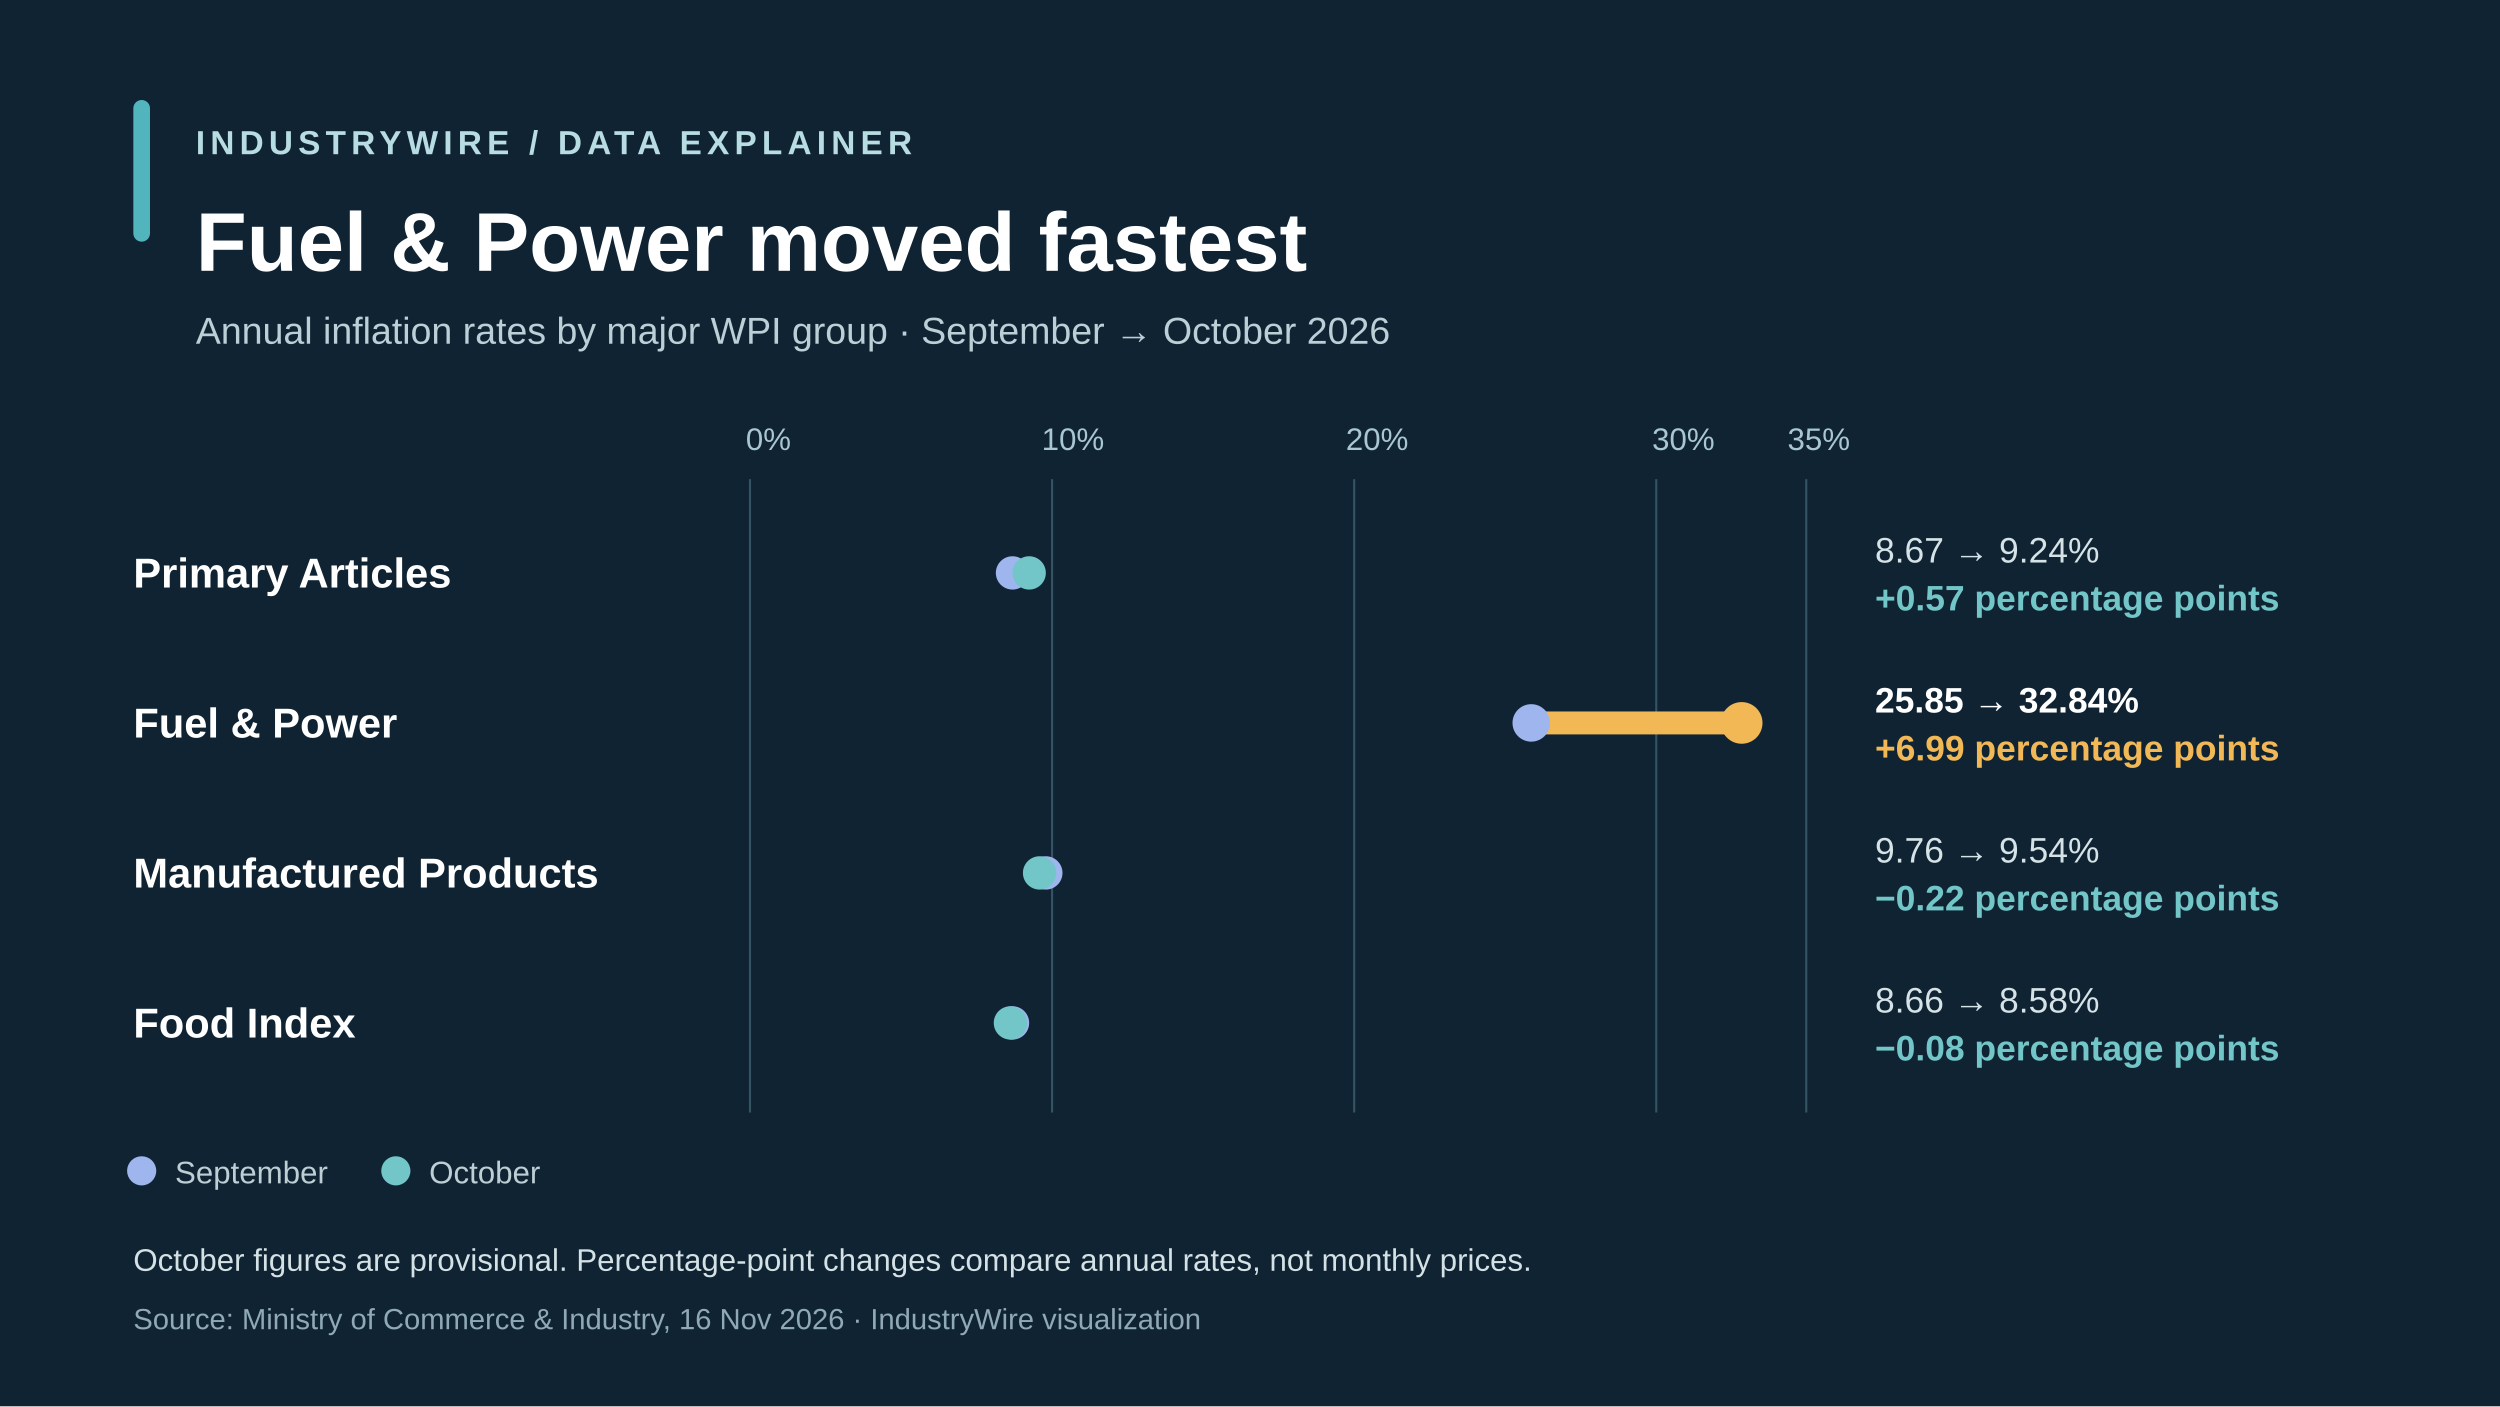
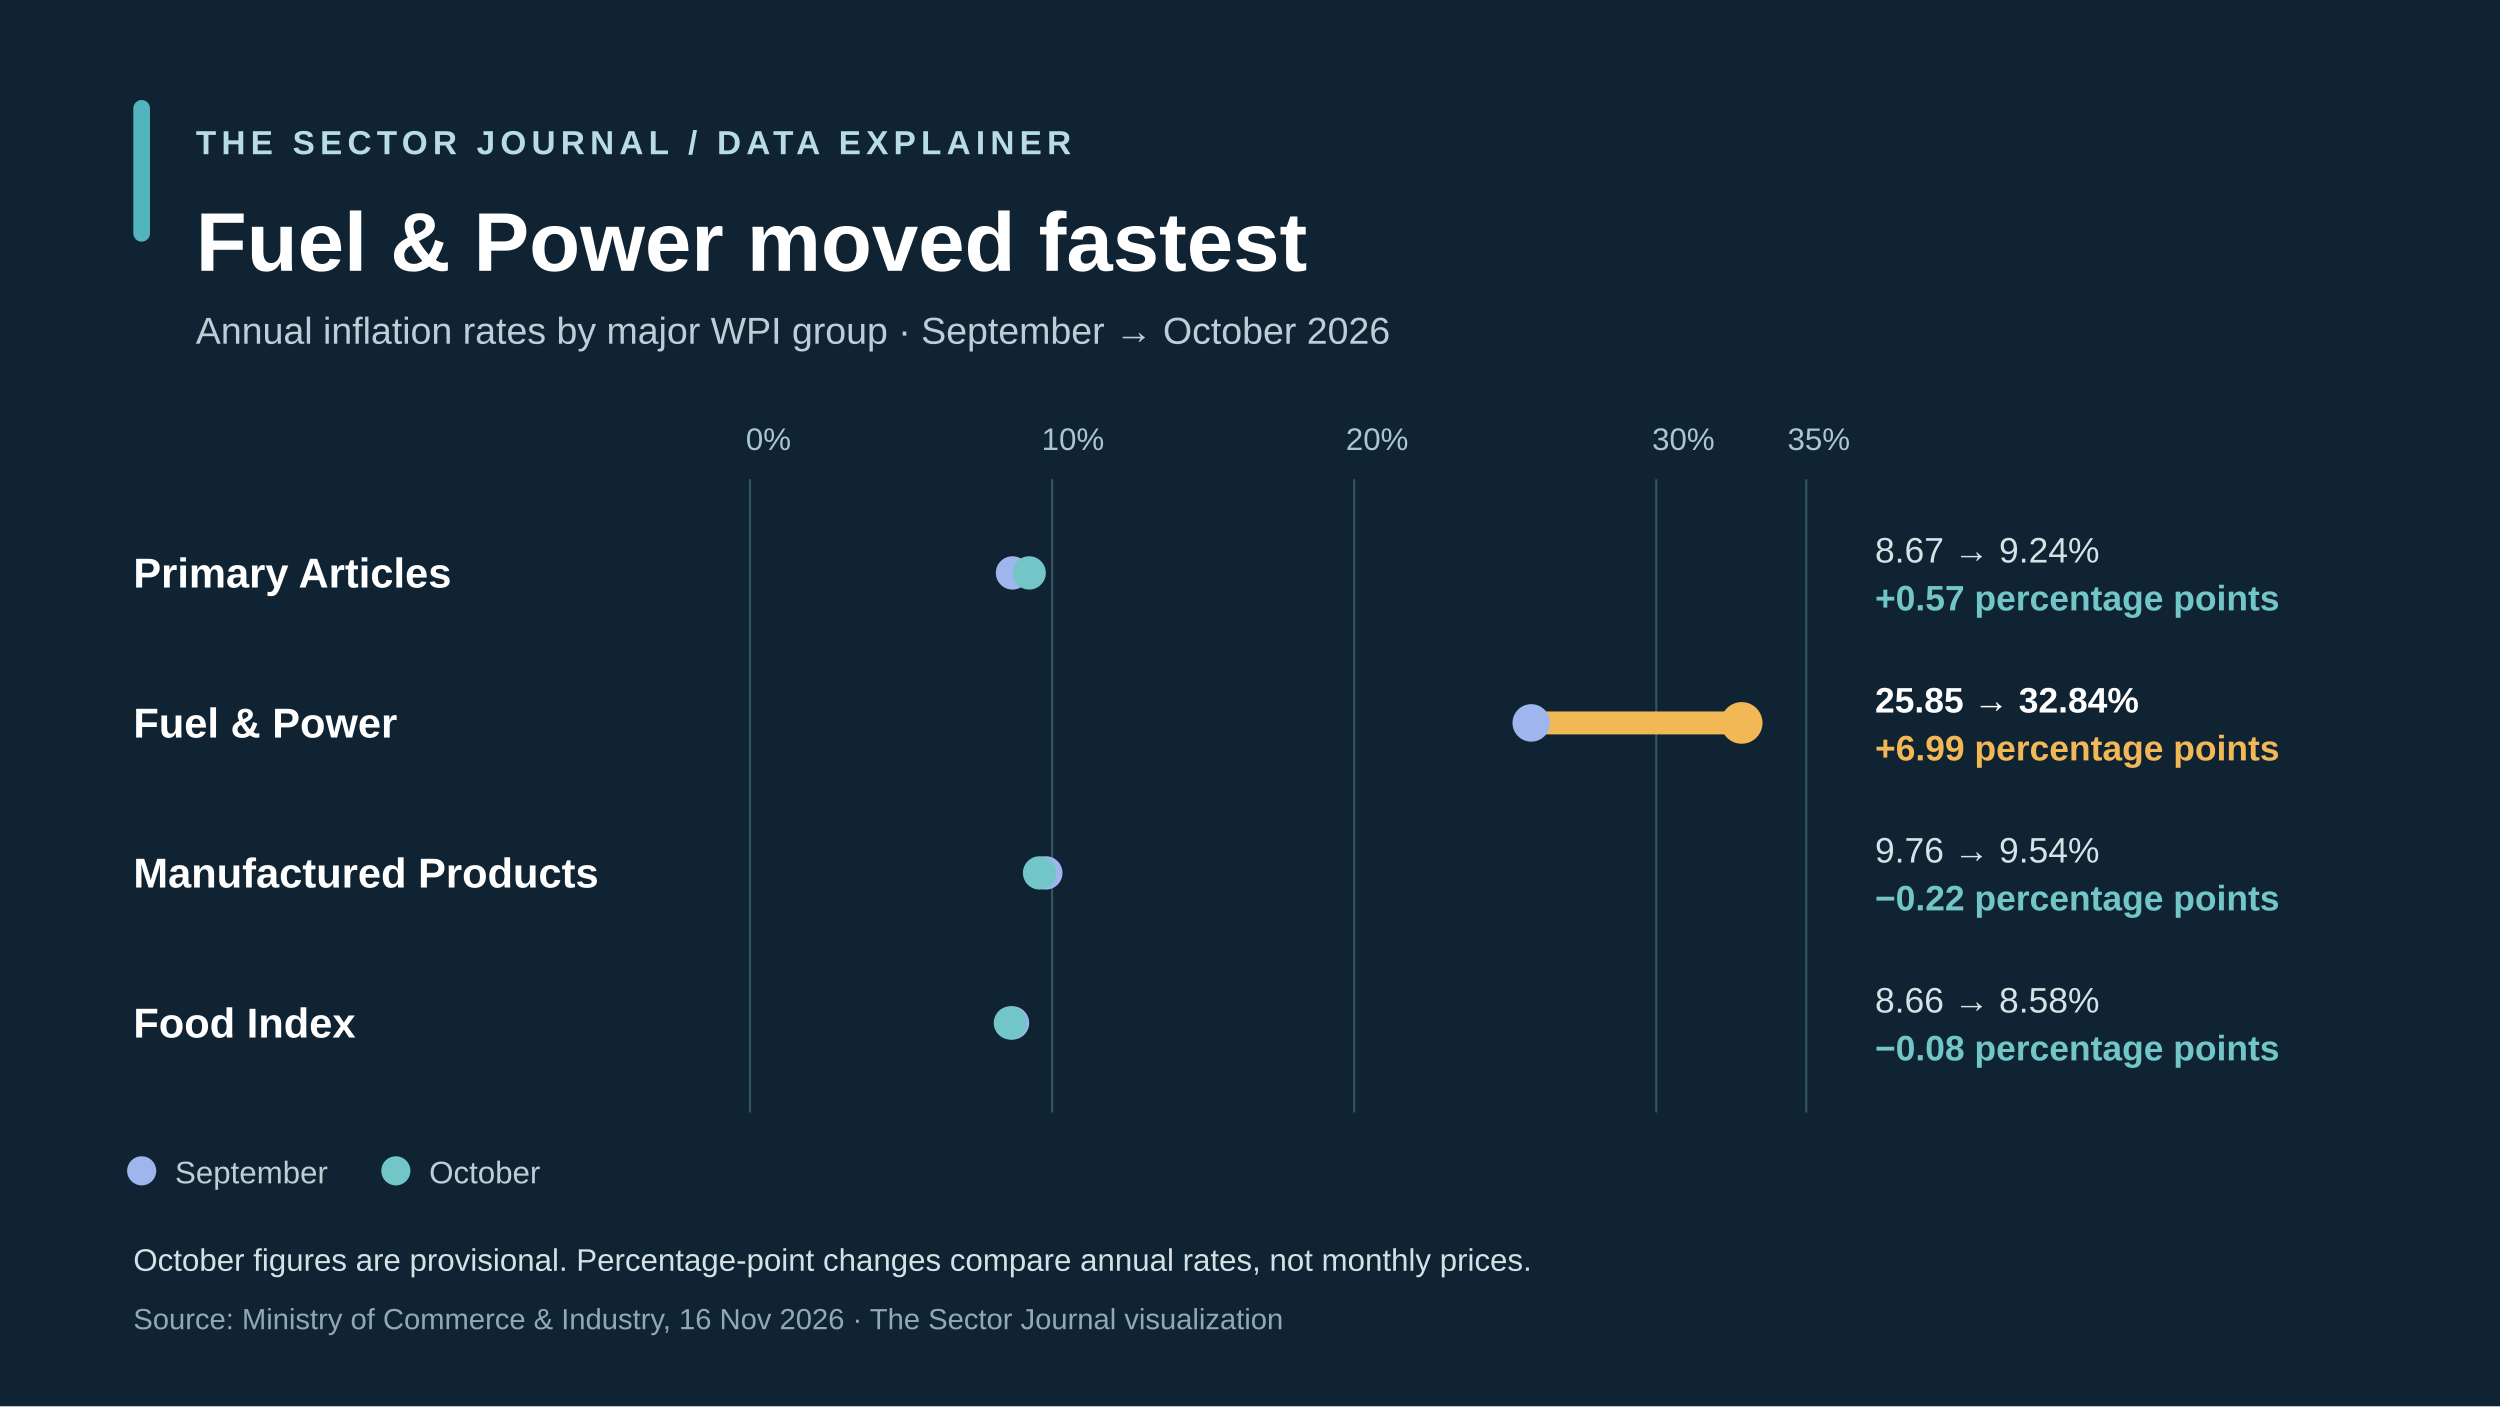
<svg xmlns="http://www.w3.org/2000/svg" viewBox="0 0 1200 675" role="img" aria-labelledby="title desc">
  <rect width="1200" height="675" fill="#102333" />
  <g font-family="Arial,sans-serif">
    <rect x="64" y="48" width="8" height="68" rx="4" fill="#52b4bd" />
-     <text x="94" y="74" fill="#b7dce1" font-size="16" font-weight="700" letter-spacing="2.5">INDUSTRYWIRE  /  DATA EXPLAINER</text>
+     <text x="94" y="74" fill="#b7dce1" font-size="16" font-weight="700" letter-spacing="2.5">THE SECTOR JOURNAL  /  DATA EXPLAINER</text>
    <text x="94" y="130" fill="#ffffff" font-size="40" font-weight="700">Fuel &amp; Power moved fastest</text>
    <text x="94" y="165" fill="#bad0d6" font-size="18">Annual inflation rates by major WPI group · September → October 2026</text>
    <g fill="#a9c7d0" font-size="15">
      <text x="358" y="216">0%</text>
      <text x="500" y="216">10%</text>
      <text x="646" y="216">20%</text>
      <text x="793" y="216">30%</text>
      <text x="858" y="216">35%</text>
    </g>
    <g stroke="#355463" stroke-width="1">
      <line x1="360" y1="230" x2="360" y2="534" />
      <line x1="505" y1="230" x2="505" y2="534" />
      <line x1="650" y1="230" x2="650" y2="534" />
      <line x1="795" y1="230" x2="795" y2="534" />
      <line x1="867" y1="230" x2="867" y2="534" />
    </g>
    <g font-size="20" fill="#ffffff" font-weight="700">
      <text x="64" y="282">Primary Articles</text>
      <text x="64" y="354">Fuel &amp; Power</text>
      <text x="64" y="426">Manufactured Products</text>
      <text x="64" y="498">Food Index</text>
    </g>
    <g stroke-linecap="round">
      <line x1="486" y1="275" x2="494" y2="275" stroke="#72c6c8" stroke-width="9" />
      <circle cx="486" cy="275" r="8" fill="#9eb5ee" />
      <circle cx="494" cy="275" r="8" fill="#72c6c8" />
      <line x1="735" y1="347" x2="836" y2="347" stroke="#f2b856" stroke-width="11" />
      <circle cx="735" cy="347" r="9" fill="#9eb5ee" />
      <circle cx="836" cy="347" r="10" fill="#f2b856" />
      <line x1="502" y1="419" x2="499" y2="419" stroke="#72c6c8" stroke-width="9" />
      <circle cx="502" cy="419" r="8" fill="#9eb5ee" />
      <circle cx="499" cy="419" r="8" fill="#72c6c8" />
      <line x1="486" y1="491" x2="485" y2="491" stroke="#72c6c8" stroke-width="9" />
      <circle cx="486" cy="491" r="8" fill="#9eb5ee" />
      <circle cx="485" cy="491" r="8" fill="#72c6c8" />
    </g>
    <g font-size="17">
      <text x="900" y="270" fill="#d5e3e7">8.67 → 9.24%</text>
      <text x="900" y="293" fill="#72c6c8" font-weight="700">+0.57 percentage points</text>
      <text x="900" y="342" fill="#ffffff" font-weight="700">25.85 → 32.84%</text>
      <text x="900" y="365" fill="#f2b856" font-weight="700">+6.99 percentage points</text>
      <text x="900" y="414" fill="#d5e3e7">9.76 → 9.54%</text>
      <text x="900" y="437" fill="#72c6c8" font-weight="700">−0.22 percentage points</text>
      <text x="900" y="486" fill="#d5e3e7">8.66 → 8.58%</text>
      <text x="900" y="509" fill="#72c6c8" font-weight="700">−0.08 percentage points</text>
    </g>
    <circle cx="68" cy="562" r="7" fill="#9eb5ee" />
    <text x="84" y="568" fill="#bdcfd4" font-size="15">September</text>
    <circle cx="190" cy="562" r="7" fill="#72c6c8" />
    <text x="206" y="568" fill="#bdcfd4" font-size="15">October</text>
    <text x="64" y="610" fill="#d4e1e5" font-size="15">October figures are provisional. Percentage-point changes compare annual rates, not monthly prices.</text>
-     <text x="64" y="638" fill="#8faab4" font-size="14">Source: Ministry of Commerce &amp; Industry, 16 Nov 2026 · IndustryWire visualization</text>
+     <text x="64" y="638" fill="#8faab4" font-size="14">Source: Ministry of Commerce &amp; Industry, 16 Nov 2026 · The Sector Journal visualization</text>
  </g>
</svg>
